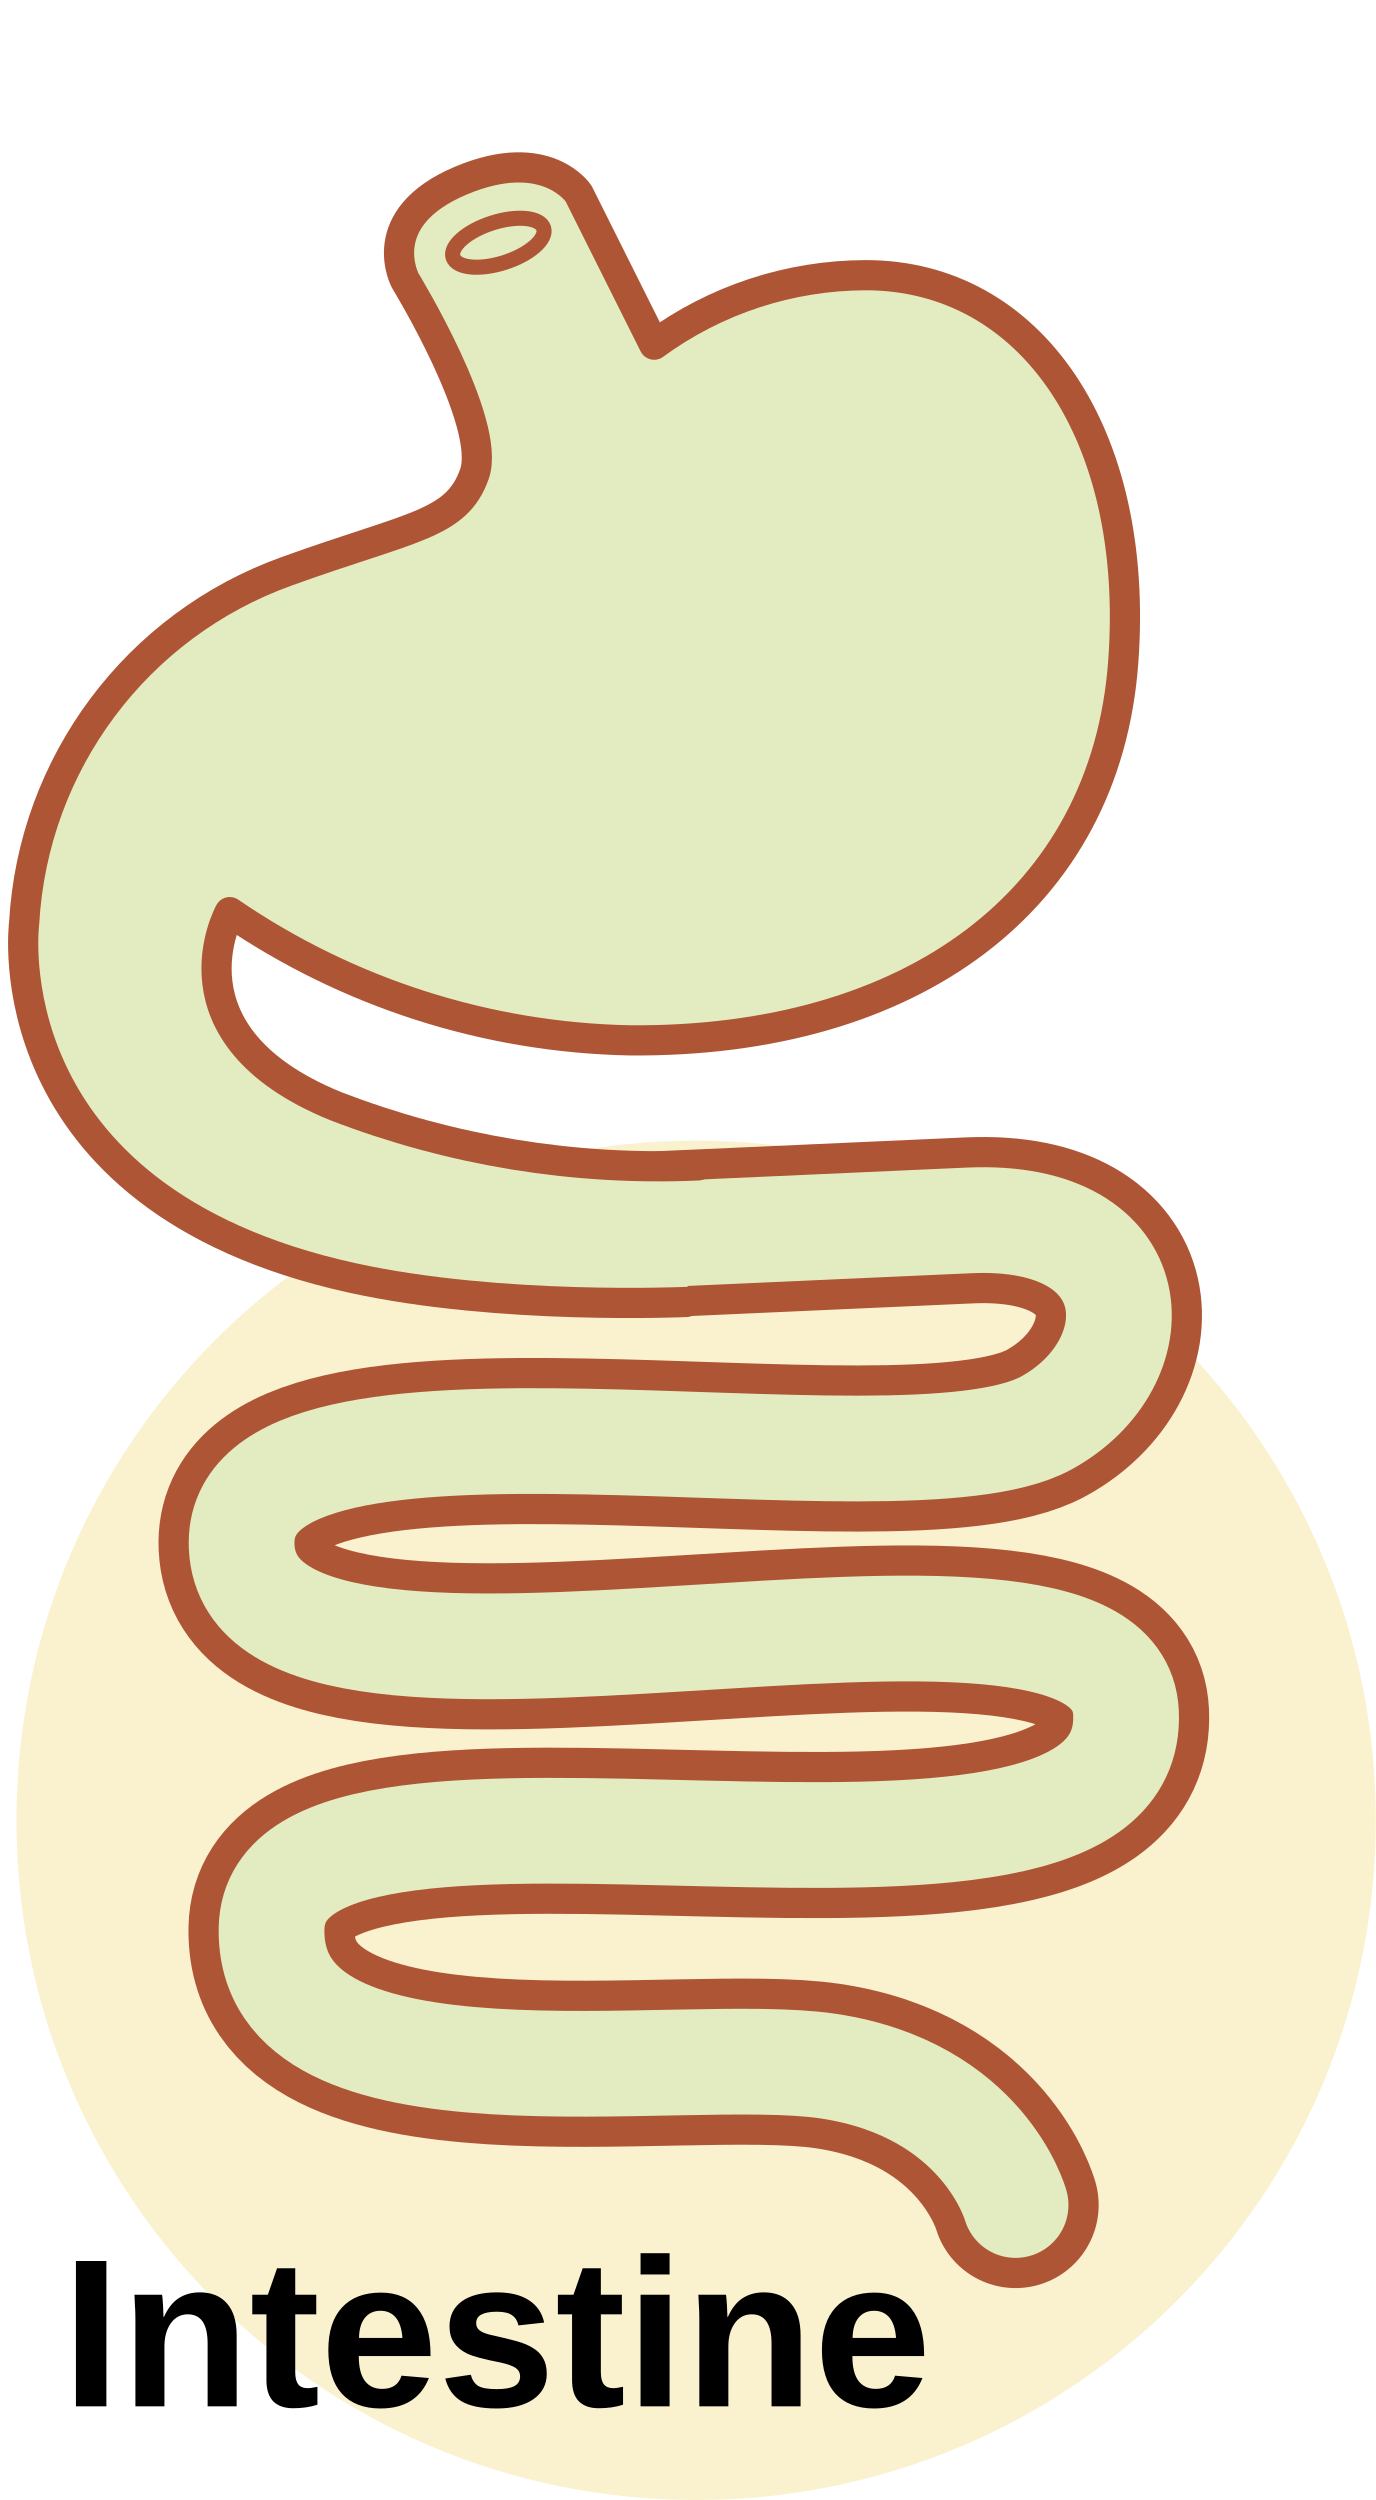
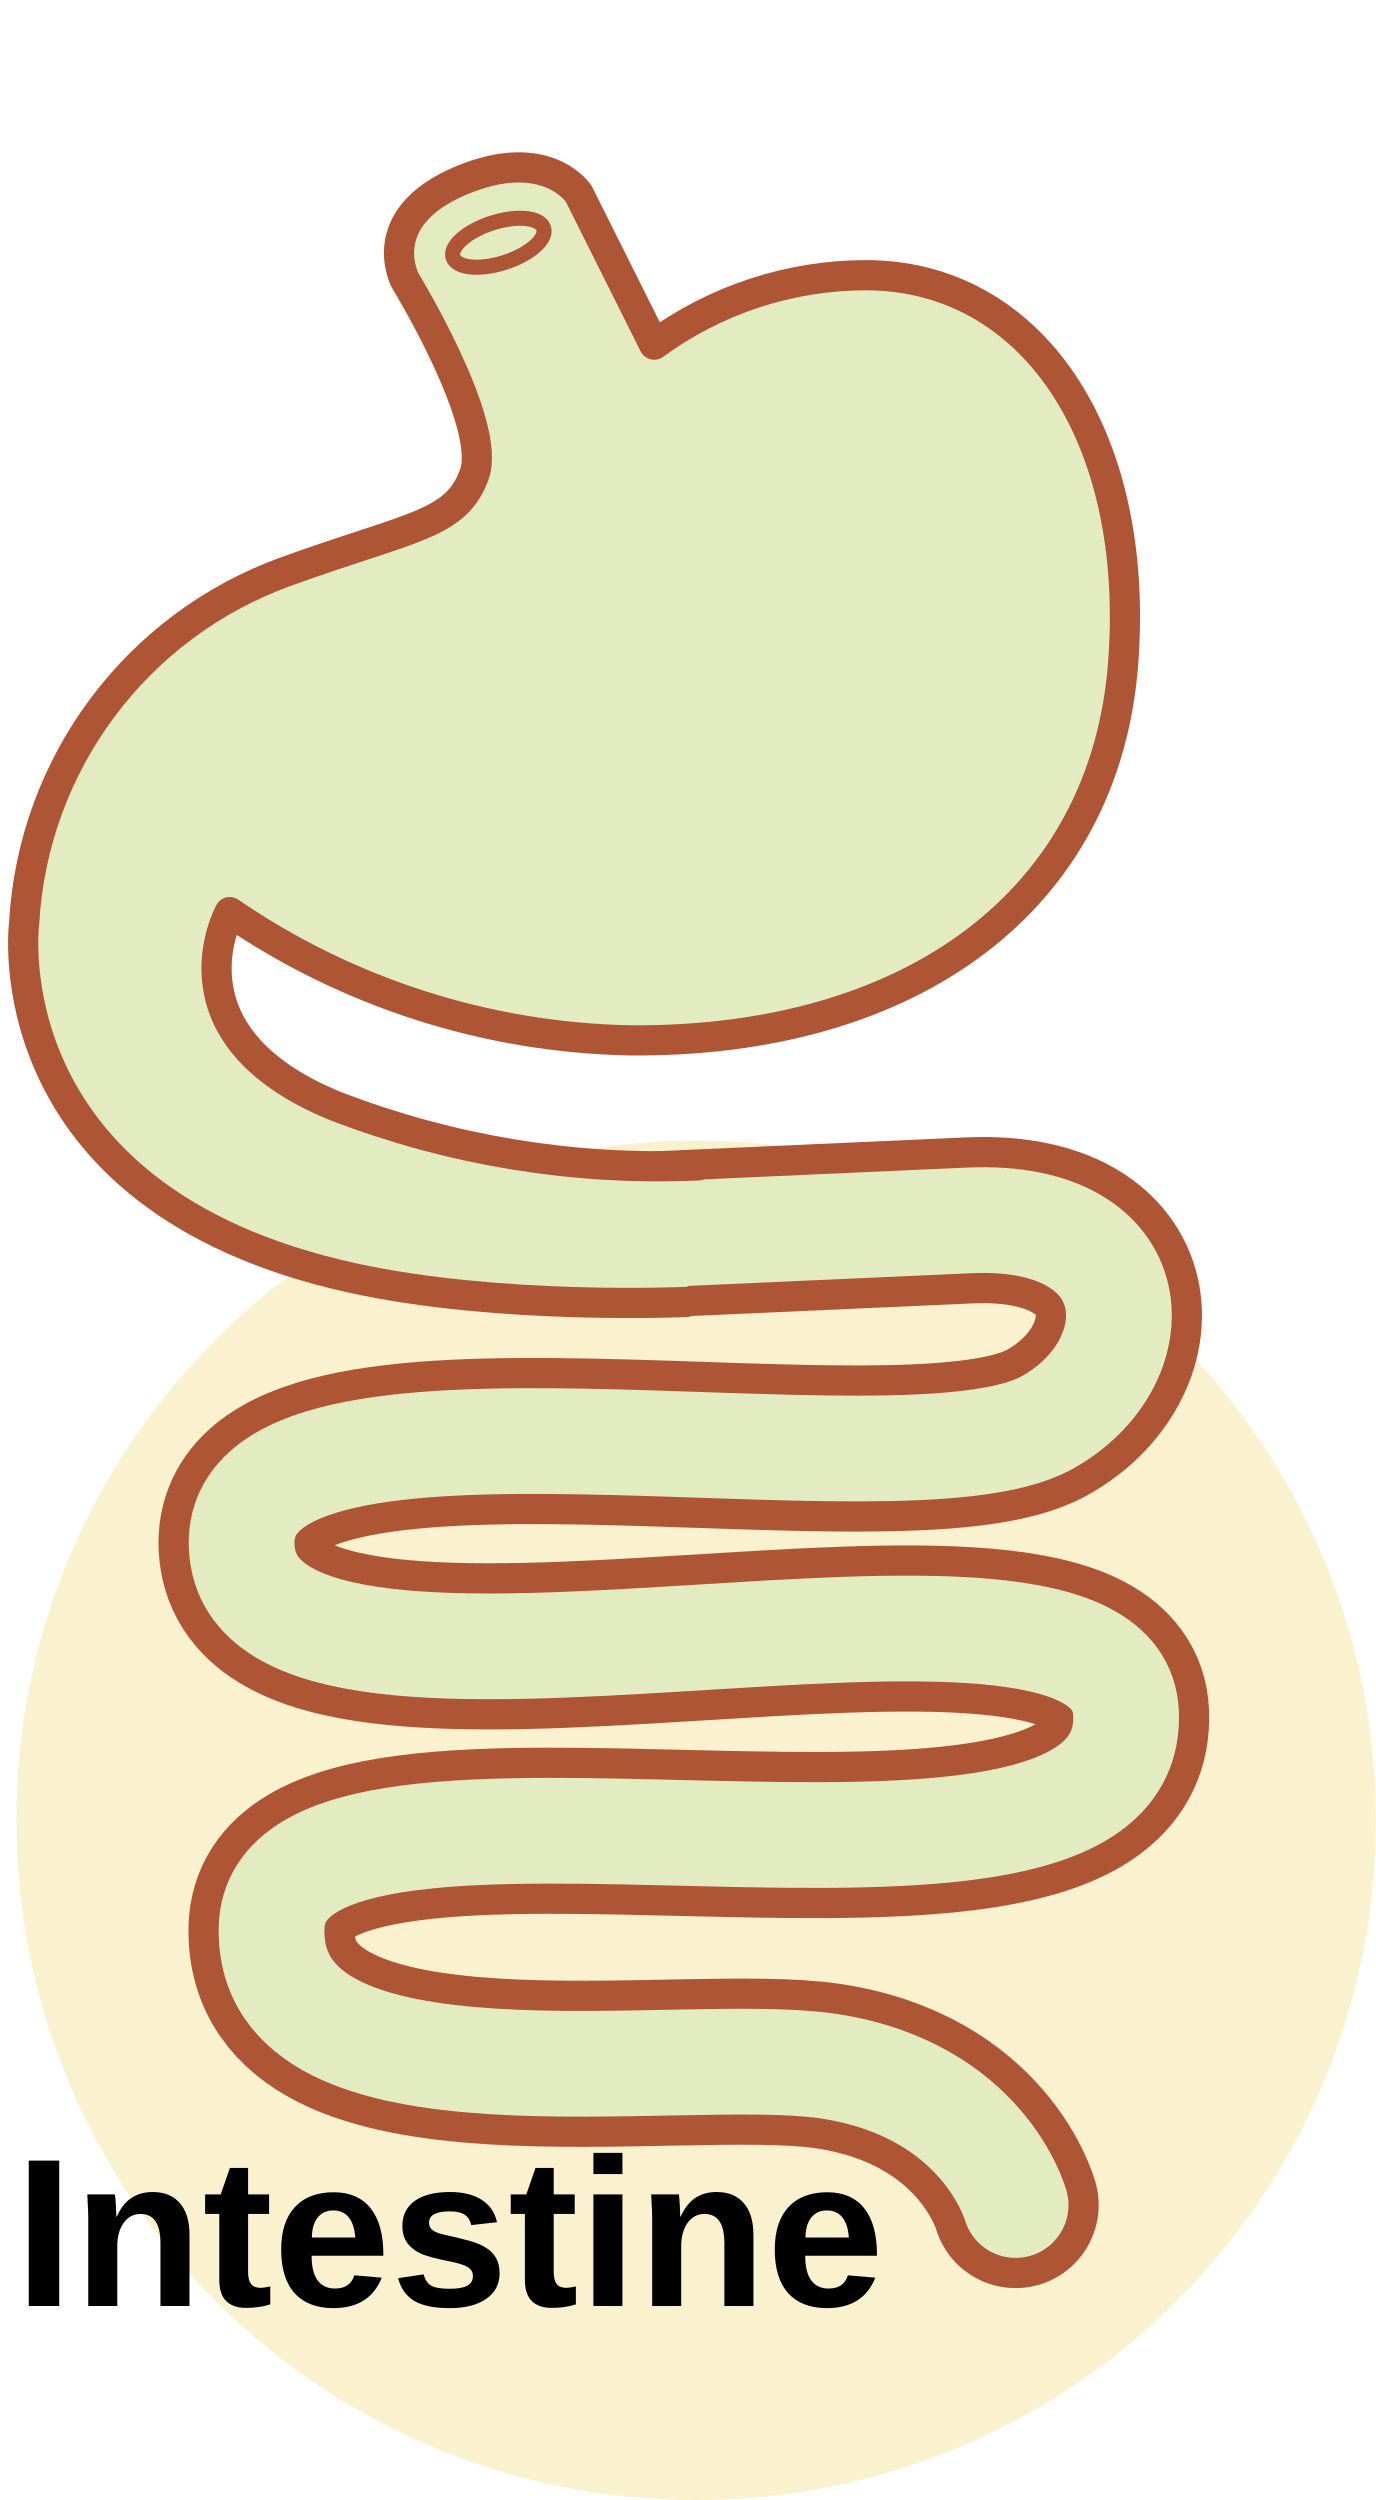
<svg xmlns="http://www.w3.org/2000/svg" xmlns:xlink="http://www.w3.org/1999/xlink" viewBox="0 0 91.09 165.52">
  <defs>
    <style>.cls-1{fill:#faf1ce;}.cls-2,.cls-3,.cls-5,.cls-6{fill:none;}.cls-2,.cls-4,.cls-6{stroke:#ae5536;}.cls-2,.cls-3,.cls-4,.cls-6{stroke-linecap:round;stroke-linejoin:round;}.cls-2{stroke-width:11px;}.cls-3{stroke:#e3ecc1;stroke-width:7px;}.cls-4{fill:#e3ecc1;stroke-width:2px;}.cls-7{font-size:14px;font-family:Arial-BoldMT, Arial;font-weight:700;}</style>
    <symbol id="Intestine" data-name="Intestine" viewBox="0 0 90.56 155.43">
      <circle class="cls-1" cx="45.56" cy="110.43" r="45" />
      <path class="cls-2" d="M43.57,71.61l20.07-.9c12.06-.54,12.29,9.47,5.11,13.41-9.64,5.29-53.86-4.73-53.28,8.19.69,15.32,57.93-2.79,58.55,11,.75,16.75-56.26-.2-56.57,14.26-.27,12.8,27.07,7.68,36.83,9.13,10.33,1.54,12.43,9.2,12.43,9.2" />
      <path class="cls-3" d="M43.57,71.61l20.07-.9c12.06-.54,12.29,9.47,5.11,13.41-9.64,5.29-53.86-4.73-53.28,8.19.69,15.32,57.93-2.79,58.55,11,.75,16.75-56.26-.2-56.57,14.26-.27,12.8,27.07,7.68,36.83,9.13,10.33,1.54,12.43,9.2,12.43,9.2" />
      <path class="cls-4" d="M45.68,67.07a59.36,59.36,0,0,1-24-3.93c-11.52-4.7-7-12.84-7-12.84a48.59,48.59,0,0,0,26.48,8.49c18.65.16,31.53-9.25,32.68-25.08,1.1-15.06-6.12-25.58-17.06-25.58a23.79,23.79,0,0,0-14,4.6l-5-10S35.66-.51,30,1.86C24.07,4.35,26.3,8.49,26.3,8.49s5.77,9.44,4.58,12.81-4.11,3.43-12.42,6.43A26.32,26.32,0,0,0,1.07,51S-1.33,69.23,22.8,74.52c9.77,2.15,22.1,1.59,22.1,1.59" />
      <path class="cls-5" d="M21.56,69s1.62-1.26,1.34-5.38" />
      <path class="cls-5" d="M32.35,71.66S34,70.4,33.69,66.28" />
      <path class="cls-5" d="M27.51,68.72s.2,4.81-2.14,6.42" />
      <path class="cls-5" d="M38.22,70.23s.37,4.31-2,5.92" />
      <ellipse class="cls-6" cx="32.46" cy="5.98" rx="3.15" ry="1.37" transform="translate(-0.27 10.21) rotate(-17.8)" />
-       <text class="cls-7" transform="translate(3.56 149.23)">Intestine</text>
+       <text class="cls-7" style="white-space: pre; font-size: 14px;" x="0.436" y="142.584">Intestine</text>
    </symbol>
  </defs>
  <g id="Bild">
    <g id="Ebene_8" data-name="Ebene 8">
-       <use width="90.56" height="155.43" transform="translate(0.53 10.09)" xlink:href="#Intestine" />
+       <use width="90.56" height="155.43" transform="matrix(1, 0, 0, 1, 0.53, 10.09)" xlink:href="#Intestine" />
    </g>
+     <text x="28.336" y="154.5" style="white-space: pre; fill: rgb(51, 51, 51); font-family: sans-serif; font-size: 24px;"> </text>
  </g>
</svg>
